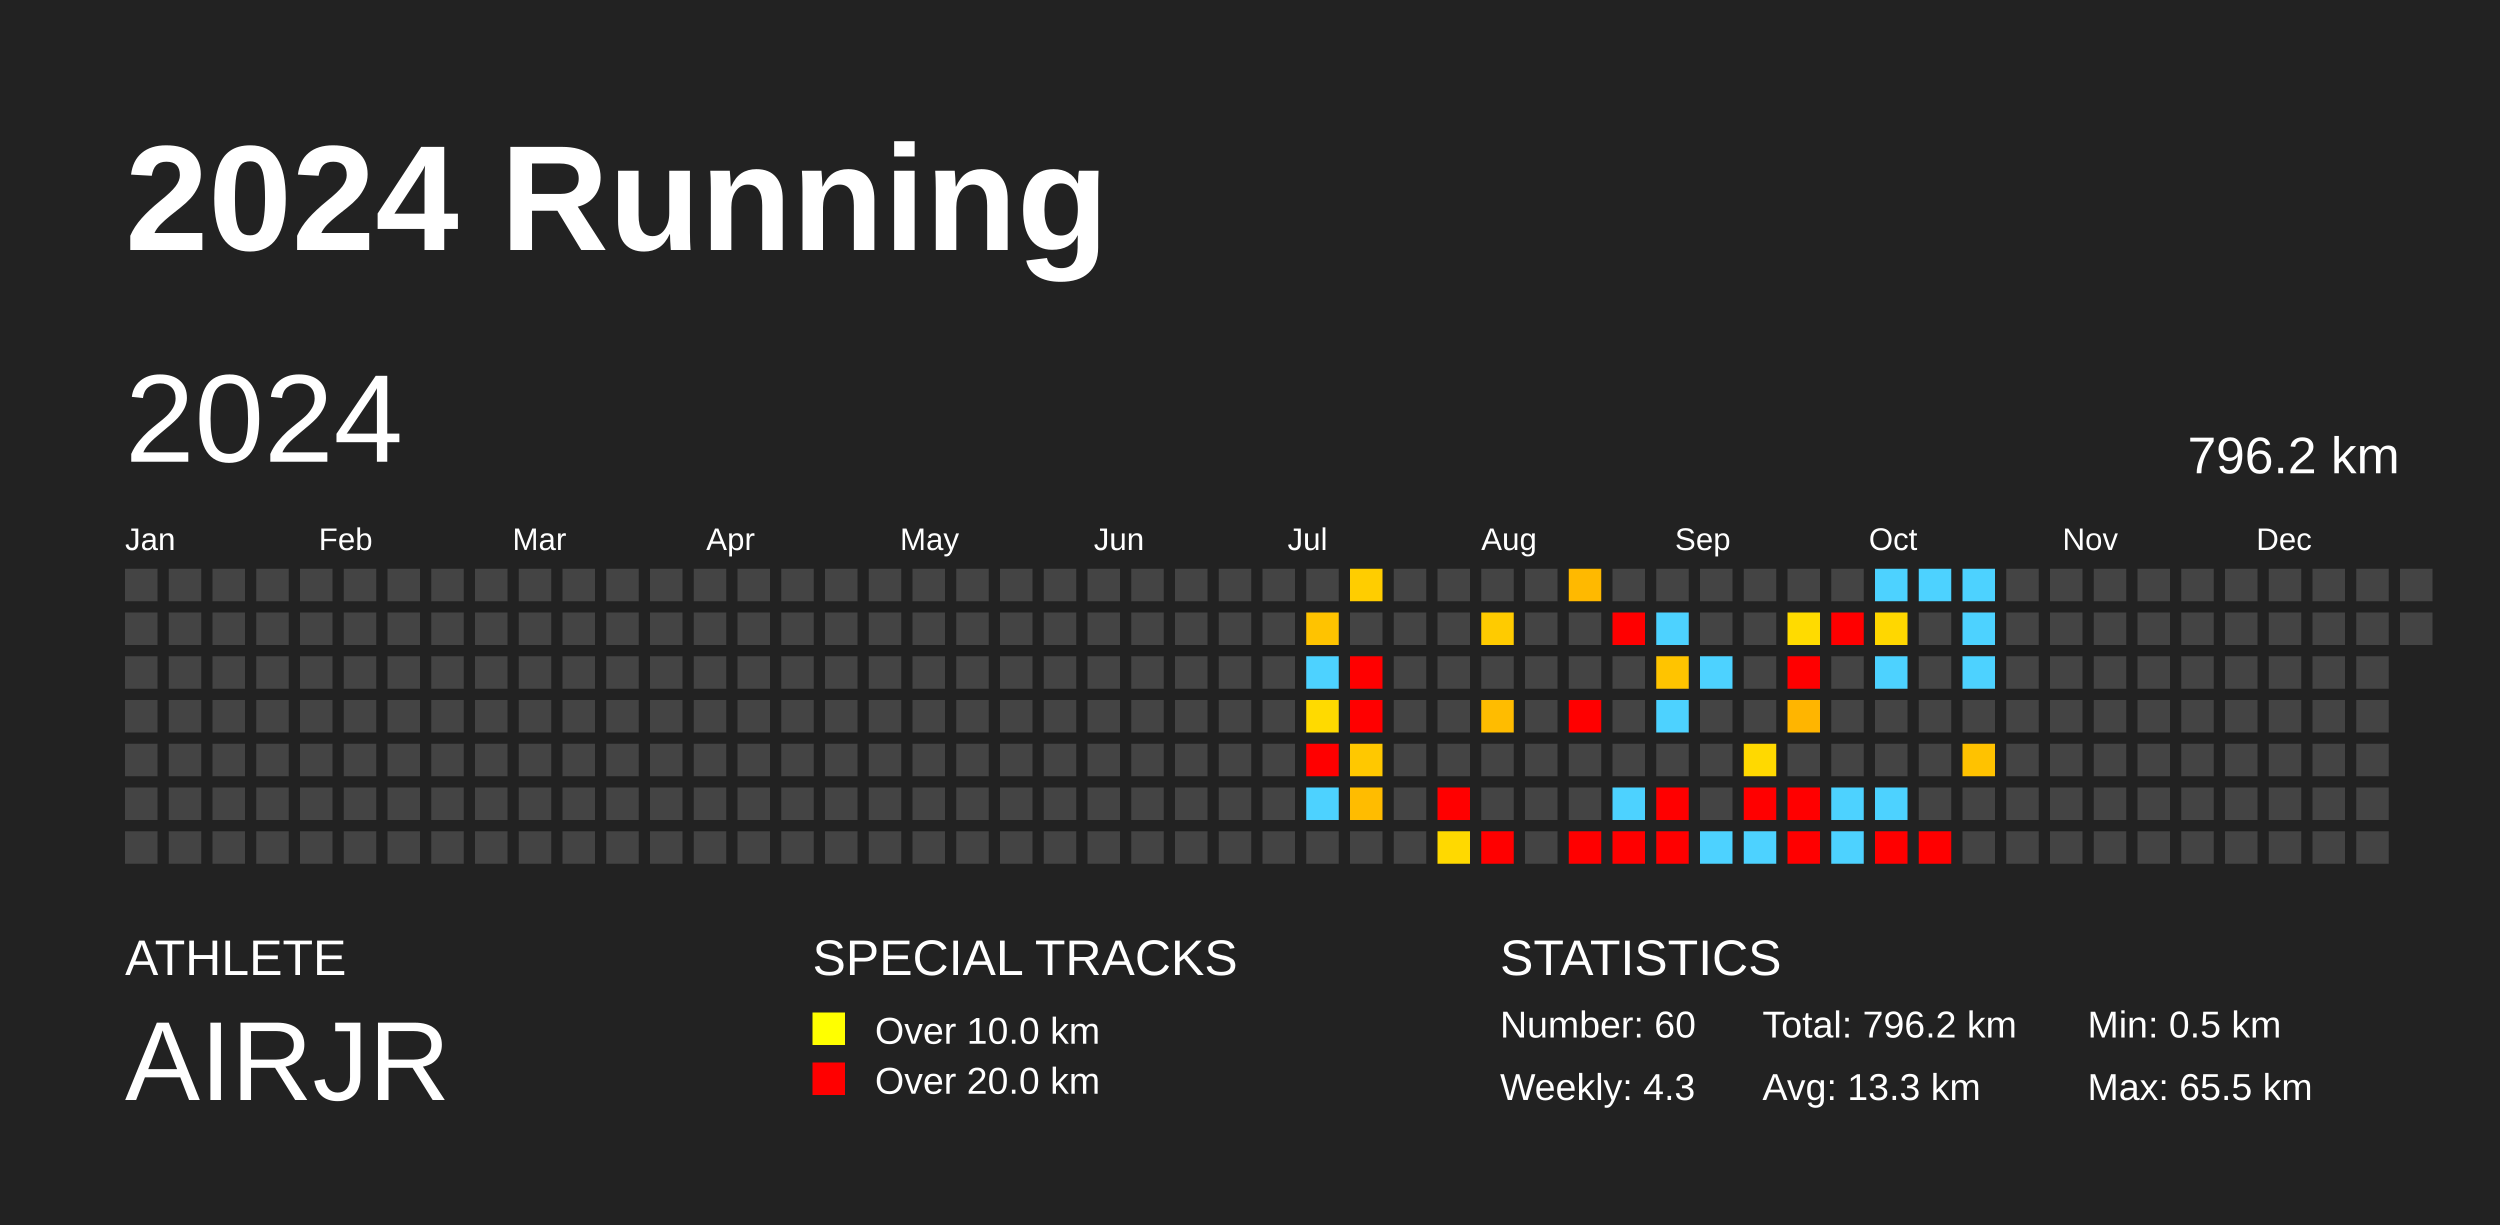
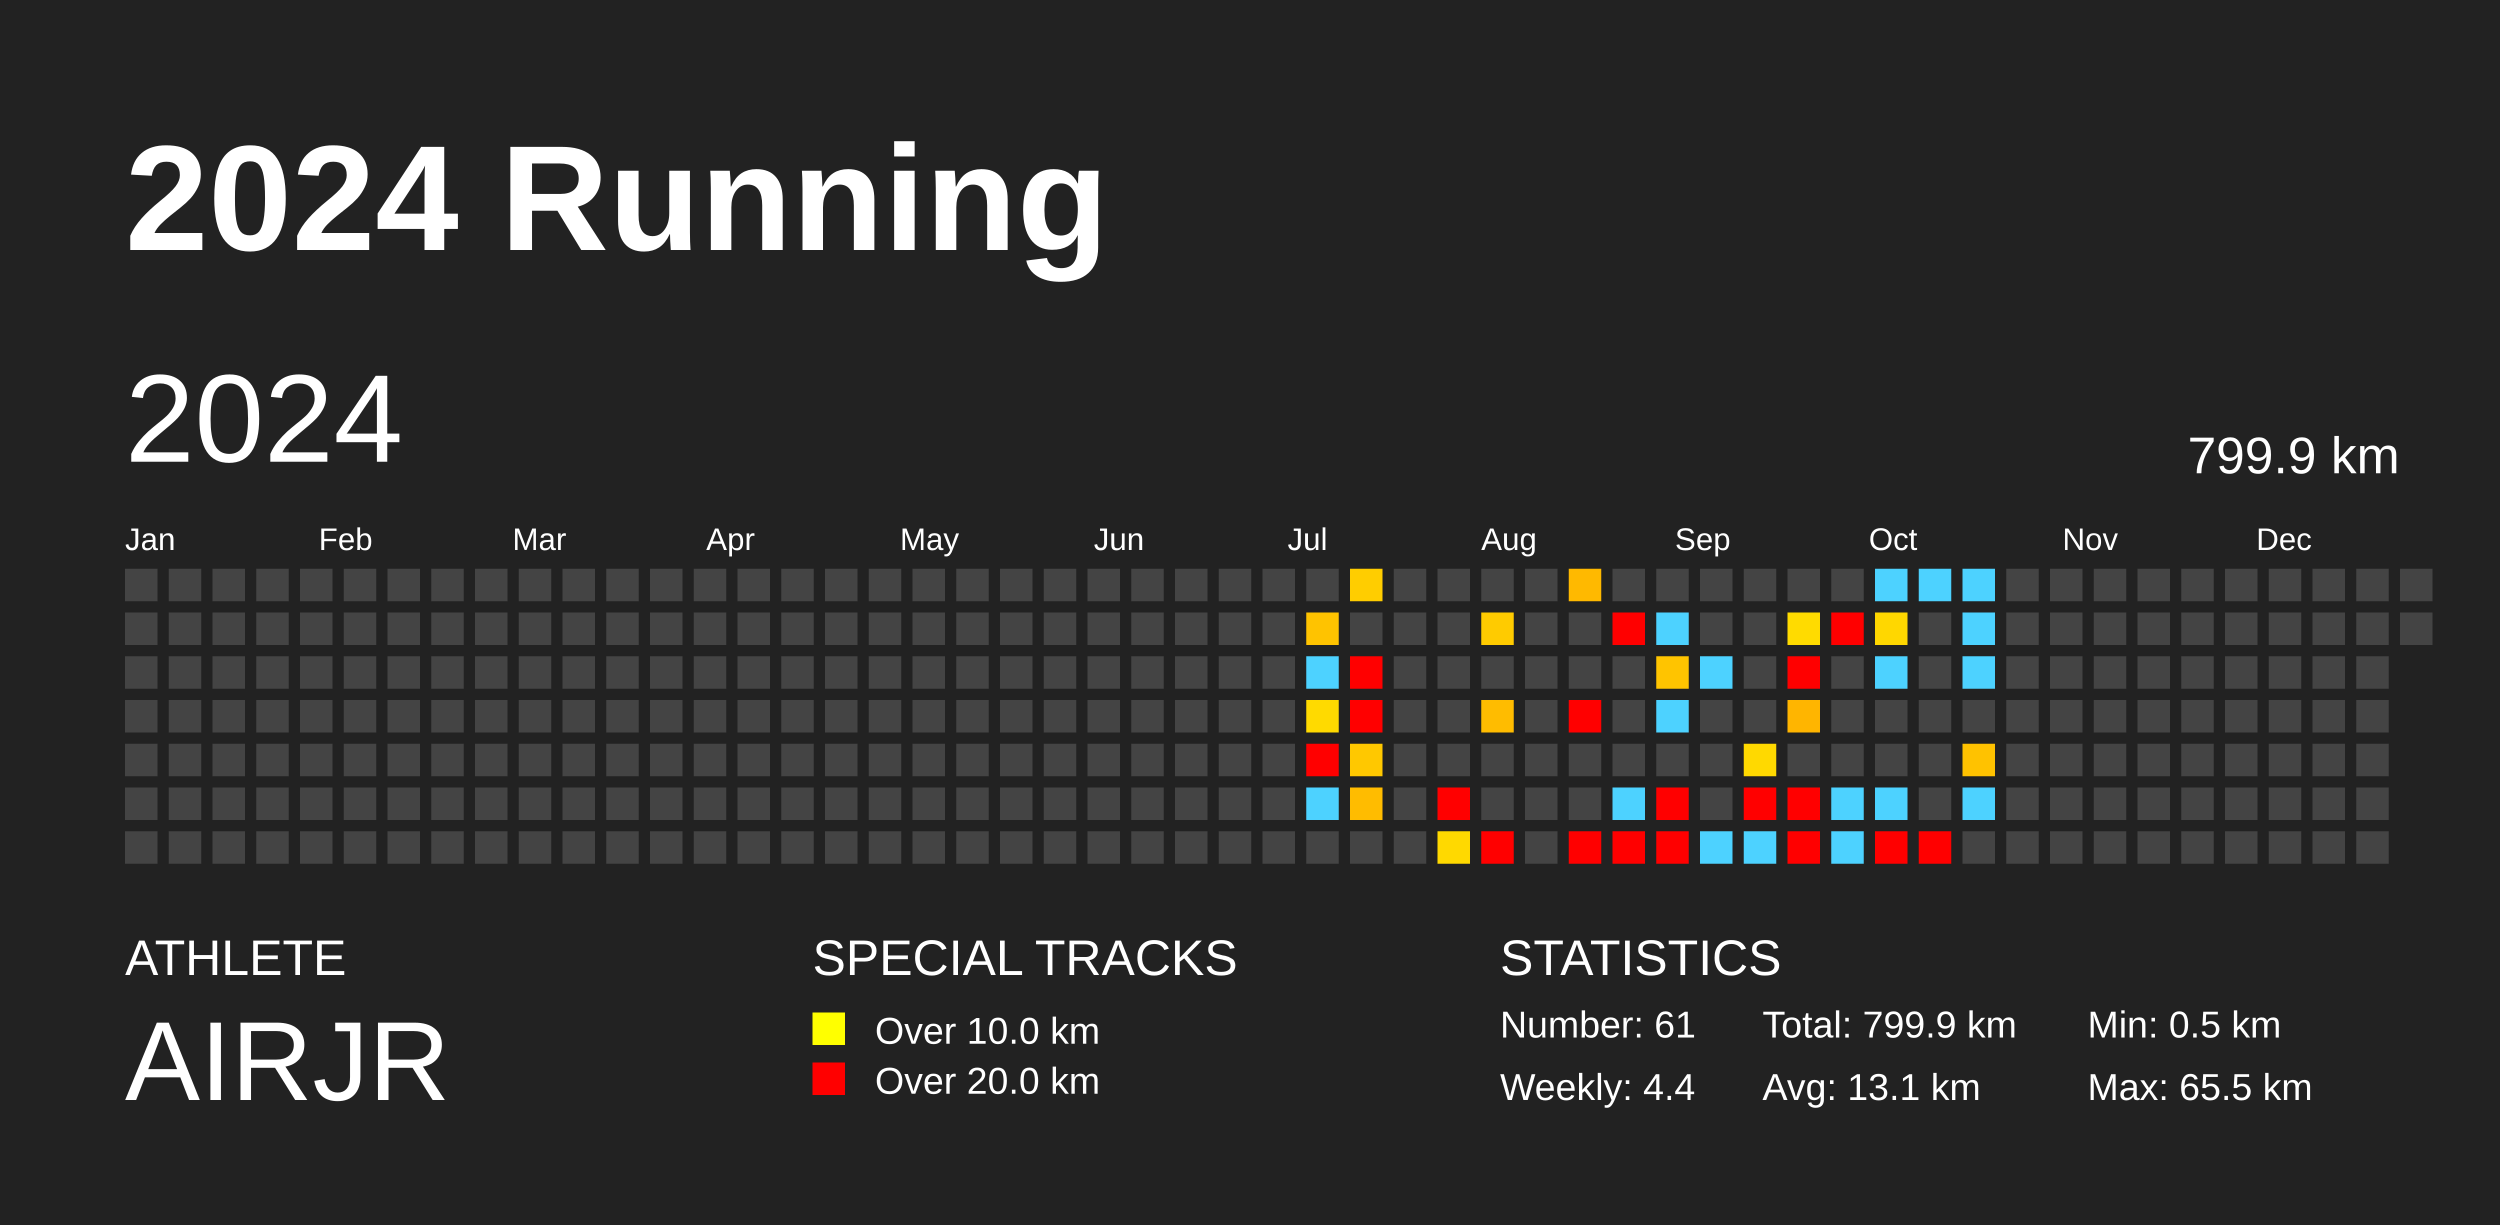
<svg xmlns="http://www.w3.org/2000/svg" baseProfile="full" height="98mm" version="1.1" viewBox="0,0,200,98" width="200mm">
  <defs />
  <rect fill="#222222" height="98" width="200" x="0" y="0" />
  <text fill="#FFFFFF" style="font-size:12px; font-family:Arial; font-weight:bold;" x="10" y="20">2024 Running</text>
  <text fill="#FFFFFF" style="font-size:4px; font-family:Arial" x="10" y="78">ATHLETE</text>
  <text fill="#FFFFFF" style="font-size:9px; font-family:Arial" x="10" y="88">AIRJR</text>
  <text fill="#FFFFFF" style="font-size:4px; font-family:Arial" x="65" y="78">SPECIAL TRACKS</text>
  <rect fill="yellow" height="2.6" width="2.6" x="65" y="81" />
  <text fill="#FFFFFF" style="font-size:3px; font-family:Arial" x="70" y="83.5">Over 10.0 km</text>
  <rect fill="red" height="2.6" width="2.6" x="65" y="85" />
  <text fill="#FFFFFF" style="font-size:3px; font-family:Arial" x="70" y="87.5">Over 20.0 km</text>
  <text fill="#FFFFFF" style="font-size:4px; font-family:Arial" x="120" y="78">STATISTICS</text>
-   <text fill="#FFFFFF" style="font-size:3px; font-family:Arial" x="120" y="83">Number: 60</text>
-   <text fill="#FFFFFF" style="font-size:3px; font-family:Arial" x="120" y="88">Weekly: 4.3</text>
-   <text fill="#FFFFFF" style="font-size:3px; font-family:Arial" x="141" y="83">Total: 796.2 km</text>
-   <text fill="#FFFFFF" style="font-size:3px; font-family:Arial" x="141" y="88">Avg: 13.3 km</text>
+   <text fill="#FFFFFF" style="font-size:3px; font-family:Arial" x="120" y="83">Number: 61</text>
+   <text fill="#FFFFFF" style="font-size:3px; font-family:Arial" x="120" y="88">Weekly: 4.4</text>
+   <text fill="#FFFFFF" style="font-size:3px; font-family:Arial" x="141" y="83">Total: 799.9 km</text>
+   <text fill="#FFFFFF" style="font-size:3px; font-family:Arial" x="141" y="88">Avg: 13.1 km</text>
  <text fill="#FFFFFF" style="font-size:3px; font-family:Arial" x="167" y="83">Min: 0.5 km</text>
  <text fill="#FFFFFF" style="font-size:3px; font-family:Arial" x="167" y="88">Max: 65.5 km</text>
  <text dominant-baseline="hanging" fill="#FFFFFF" style="font-size:10.0px; font-family:Arial;" x="10" y="30">2024</text>
-   <text dominant-baseline="hanging" fill="#FFFFFF" style="font-size:4.125px; font-family:Arial;" x="175" y="35">796.2 km</text>
+   <text dominant-baseline="hanging" fill="#FFFFFF" style="font-size:4.125px; font-family:Arial;" x="175" y="35">799.9 km</text>
  <text fill="#FFFFFF" style="font-size:2.5px; font-family:Arial" x="10.0" y="44">Jan</text>
  <text fill="#FFFFFF" style="font-size:2.5px; font-family:Arial" x="25.5" y="44">Feb</text>
  <text fill="#FFFFFF" style="font-size:2.5px; font-family:Arial" x="41.0" y="44">Mar</text>
  <text fill="#FFFFFF" style="font-size:2.5px; font-family:Arial" x="56.5" y="44">Apr</text>
  <text fill="#FFFFFF" style="font-size:2.5px; font-family:Arial" x="72.0" y="44">May</text>
  <text fill="#FFFFFF" style="font-size:2.5px; font-family:Arial" x="87.5" y="44">Jun</text>
  <text fill="#FFFFFF" style="font-size:2.5px; font-family:Arial" x="103.0" y="44">Jul</text>
  <text fill="#FFFFFF" style="font-size:2.5px; font-family:Arial" x="118.5" y="44">Aug</text>
  <text fill="#FFFFFF" style="font-size:2.5px; font-family:Arial" x="134.0" y="44">Sep</text>
  <text fill="#FFFFFF" style="font-size:2.5px; font-family:Arial" x="149.5" y="44">Oct</text>
  <text fill="#FFFFFF" style="font-size:2.5px; font-family:Arial" x="165.0" y="44">Nov</text>
  <text fill="#FFFFFF" style="font-size:2.5px; font-family:Arial" x="180.5" y="44">Dec</text>
  <rect fill="#444444" height="2.6" width="2.6" x="10.0" y="45.5" />
  <rect fill="#444444" height="2.6" width="2.6" x="10.0" y="49.0" />
  <rect fill="#444444" height="2.6" width="2.6" x="10.0" y="52.5" />
  <rect fill="#444444" height="2.6" width="2.6" x="10.0" y="56.0" />
  <rect fill="#444444" height="2.6" width="2.6" x="10.0" y="59.5" />
  <rect fill="#444444" height="2.6" width="2.6" x="10.0" y="63.0" />
  <rect fill="#444444" height="2.6" width="2.6" x="10.0" y="66.5" />
  <rect fill="#444444" height="2.6" width="2.6" x="13.5" y="45.5" />
  <rect fill="#444444" height="2.6" width="2.6" x="13.5" y="49.0" />
  <rect fill="#444444" height="2.6" width="2.6" x="13.5" y="52.5" />
  <rect fill="#444444" height="2.6" width="2.6" x="13.5" y="56.0" />
  <rect fill="#444444" height="2.6" width="2.6" x="13.5" y="59.5" />
  <rect fill="#444444" height="2.6" width="2.6" x="13.5" y="63.0" />
  <rect fill="#444444" height="2.6" width="2.6" x="13.5" y="66.5" />
  <rect fill="#444444" height="2.6" width="2.6" x="17.0" y="45.5" />
  <rect fill="#444444" height="2.6" width="2.6" x="17.0" y="49.0" />
  <rect fill="#444444" height="2.6" width="2.6" x="17.0" y="52.5" />
  <rect fill="#444444" height="2.6" width="2.6" x="17.0" y="56.0" />
  <rect fill="#444444" height="2.6" width="2.6" x="17.0" y="59.5" />
  <rect fill="#444444" height="2.6" width="2.6" x="17.0" y="63.0" />
  <rect fill="#444444" height="2.6" width="2.6" x="17.0" y="66.5" />
  <rect fill="#444444" height="2.6" width="2.6" x="20.5" y="45.5" />
  <rect fill="#444444" height="2.6" width="2.6" x="20.5" y="49.0" />
  <rect fill="#444444" height="2.6" width="2.6" x="20.5" y="52.5" />
  <rect fill="#444444" height="2.6" width="2.6" x="20.5" y="56.0" />
  <rect fill="#444444" height="2.6" width="2.6" x="20.5" y="59.5" />
  <rect fill="#444444" height="2.6" width="2.6" x="20.5" y="63.0" />
  <rect fill="#444444" height="2.6" width="2.6" x="20.5" y="66.5" />
  <rect fill="#444444" height="2.6" width="2.6" x="24.0" y="45.5" />
  <rect fill="#444444" height="2.6" width="2.6" x="24.0" y="49.0" />
  <rect fill="#444444" height="2.6" width="2.6" x="24.0" y="52.5" />
  <rect fill="#444444" height="2.6" width="2.6" x="24.0" y="56.0" />
  <rect fill="#444444" height="2.6" width="2.6" x="24.0" y="59.5" />
  <rect fill="#444444" height="2.6" width="2.6" x="24.0" y="63.0" />
  <rect fill="#444444" height="2.6" width="2.6" x="24.0" y="66.5" />
  <rect fill="#444444" height="2.6" width="2.6" x="27.5" y="45.5" />
  <rect fill="#444444" height="2.6" width="2.6" x="27.5" y="49.0" />
  <rect fill="#444444" height="2.6" width="2.6" x="27.5" y="52.5" />
  <rect fill="#444444" height="2.6" width="2.6" x="27.5" y="56.0" />
  <rect fill="#444444" height="2.6" width="2.6" x="27.5" y="59.5" />
  <rect fill="#444444" height="2.6" width="2.6" x="27.5" y="63.0" />
  <rect fill="#444444" height="2.6" width="2.6" x="27.5" y="66.5" />
  <rect fill="#444444" height="2.6" width="2.6" x="31.0" y="45.5" />
  <rect fill="#444444" height="2.6" width="2.6" x="31.0" y="49.0" />
  <rect fill="#444444" height="2.6" width="2.6" x="31.0" y="52.5" />
  <rect fill="#444444" height="2.6" width="2.6" x="31.0" y="56.0" />
  <rect fill="#444444" height="2.6" width="2.6" x="31.0" y="59.5" />
  <rect fill="#444444" height="2.6" width="2.6" x="31.0" y="63.0" />
  <rect fill="#444444" height="2.6" width="2.6" x="31.0" y="66.5" />
  <rect fill="#444444" height="2.6" width="2.6" x="34.5" y="45.5" />
  <rect fill="#444444" height="2.6" width="2.6" x="34.5" y="49.0" />
  <rect fill="#444444" height="2.6" width="2.6" x="34.5" y="52.5" />
  <rect fill="#444444" height="2.6" width="2.6" x="34.5" y="56.0" />
  <rect fill="#444444" height="2.6" width="2.6" x="34.5" y="59.5" />
  <rect fill="#444444" height="2.6" width="2.6" x="34.5" y="63.0" />
  <rect fill="#444444" height="2.6" width="2.6" x="34.5" y="66.5" />
  <rect fill="#444444" height="2.6" width="2.6" x="38.0" y="45.5" />
  <rect fill="#444444" height="2.6" width="2.6" x="38.0" y="49.0" />
  <rect fill="#444444" height="2.6" width="2.6" x="38.0" y="52.5" />
  <rect fill="#444444" height="2.6" width="2.6" x="38.0" y="56.0" />
  <rect fill="#444444" height="2.6" width="2.6" x="38.0" y="59.5" />
  <rect fill="#444444" height="2.6" width="2.6" x="38.0" y="63.0" />
  <rect fill="#444444" height="2.6" width="2.6" x="38.0" y="66.5" />
  <rect fill="#444444" height="2.6" width="2.6" x="41.5" y="45.5" />
  <rect fill="#444444" height="2.6" width="2.6" x="41.5" y="49.0" />
  <rect fill="#444444" height="2.6" width="2.6" x="41.5" y="52.5" />
  <rect fill="#444444" height="2.6" width="2.6" x="41.5" y="56.0" />
  <rect fill="#444444" height="2.6" width="2.6" x="41.5" y="59.5" />
  <rect fill="#444444" height="2.6" width="2.6" x="41.5" y="63.0" />
  <rect fill="#444444" height="2.6" width="2.6" x="41.5" y="66.5" />
  <rect fill="#444444" height="2.6" width="2.6" x="45.0" y="45.5" />
  <rect fill="#444444" height="2.6" width="2.6" x="45.0" y="49.0" />
  <rect fill="#444444" height="2.6" width="2.6" x="45.0" y="52.5" />
  <rect fill="#444444" height="2.6" width="2.6" x="45.0" y="56.0" />
  <rect fill="#444444" height="2.6" width="2.6" x="45.0" y="59.5" />
  <rect fill="#444444" height="2.6" width="2.6" x="45.0" y="63.0" />
  <rect fill="#444444" height="2.6" width="2.6" x="45.0" y="66.5" />
  <rect fill="#444444" height="2.6" width="2.6" x="48.5" y="45.5" />
  <rect fill="#444444" height="2.6" width="2.6" x="48.5" y="49.0" />
  <rect fill="#444444" height="2.6" width="2.6" x="48.5" y="52.5" />
  <rect fill="#444444" height="2.6" width="2.6" x="48.5" y="56.0" />
  <rect fill="#444444" height="2.6" width="2.6" x="48.5" y="59.5" />
  <rect fill="#444444" height="2.6" width="2.6" x="48.5" y="63.0" />
  <rect fill="#444444" height="2.6" width="2.6" x="48.5" y="66.5" />
  <rect fill="#444444" height="2.6" width="2.6" x="52.0" y="45.5" />
  <rect fill="#444444" height="2.6" width="2.6" x="52.0" y="49.0" />
  <rect fill="#444444" height="2.6" width="2.6" x="52.0" y="52.5" />
  <rect fill="#444444" height="2.6" width="2.6" x="52.0" y="56.0" />
  <rect fill="#444444" height="2.6" width="2.6" x="52.0" y="59.5" />
  <rect fill="#444444" height="2.6" width="2.6" x="52.0" y="63.0" />
  <rect fill="#444444" height="2.6" width="2.6" x="52.0" y="66.5" />
  <rect fill="#444444" height="2.6" width="2.6" x="55.5" y="45.5" />
  <rect fill="#444444" height="2.6" width="2.6" x="55.5" y="49.0" />
  <rect fill="#444444" height="2.6" width="2.6" x="55.5" y="52.5" />
  <rect fill="#444444" height="2.6" width="2.6" x="55.5" y="56.0" />
  <rect fill="#444444" height="2.6" width="2.6" x="55.5" y="59.5" />
  <rect fill="#444444" height="2.6" width="2.6" x="55.5" y="63.0" />
  <rect fill="#444444" height="2.6" width="2.6" x="55.5" y="66.5" />
  <rect fill="#444444" height="2.6" width="2.6" x="59.0" y="45.5" />
  <rect fill="#444444" height="2.6" width="2.6" x="59.0" y="49.0" />
  <rect fill="#444444" height="2.6" width="2.6" x="59.0" y="52.5" />
  <rect fill="#444444" height="2.6" width="2.6" x="59.0" y="56.0" />
  <rect fill="#444444" height="2.6" width="2.6" x="59.0" y="59.5" />
  <rect fill="#444444" height="2.6" width="2.6" x="59.0" y="63.0" />
  <rect fill="#444444" height="2.6" width="2.6" x="59.0" y="66.5" />
  <rect fill="#444444" height="2.6" width="2.6" x="62.5" y="45.5" />
  <rect fill="#444444" height="2.6" width="2.6" x="62.5" y="49.0" />
  <rect fill="#444444" height="2.6" width="2.6" x="62.5" y="52.5" />
  <rect fill="#444444" height="2.6" width="2.6" x="62.5" y="56.0" />
  <rect fill="#444444" height="2.6" width="2.6" x="62.5" y="59.5" />
  <rect fill="#444444" height="2.6" width="2.6" x="62.5" y="63.0" />
  <rect fill="#444444" height="2.6" width="2.6" x="62.5" y="66.5" />
  <rect fill="#444444" height="2.6" width="2.6" x="66.0" y="45.5" />
  <rect fill="#444444" height="2.6" width="2.6" x="66.0" y="49.0" />
  <rect fill="#444444" height="2.6" width="2.6" x="66.0" y="52.5" />
  <rect fill="#444444" height="2.6" width="2.6" x="66.0" y="56.0" />
  <rect fill="#444444" height="2.6" width="2.6" x="66.0" y="59.5" />
  <rect fill="#444444" height="2.6" width="2.6" x="66.0" y="63.0" />
  <rect fill="#444444" height="2.6" width="2.6" x="66.0" y="66.5" />
  <rect fill="#444444" height="2.6" width="2.6" x="69.5" y="45.5" />
  <rect fill="#444444" height="2.6" width="2.6" x="69.5" y="49.0" />
  <rect fill="#444444" height="2.6" width="2.6" x="69.5" y="52.5" />
  <rect fill="#444444" height="2.6" width="2.6" x="69.5" y="56.0" />
  <rect fill="#444444" height="2.6" width="2.6" x="69.5" y="59.5" />
  <rect fill="#444444" height="2.6" width="2.6" x="69.5" y="63.0" />
  <rect fill="#444444" height="2.6" width="2.6" x="69.5" y="66.5" />
  <rect fill="#444444" height="2.6" width="2.6" x="73.0" y="45.5" />
  <rect fill="#444444" height="2.6" width="2.6" x="73.0" y="49.0" />
  <rect fill="#444444" height="2.6" width="2.6" x="73.0" y="52.5" />
  <rect fill="#444444" height="2.6" width="2.6" x="73.0" y="56.0" />
  <rect fill="#444444" height="2.6" width="2.6" x="73.0" y="59.5" />
  <rect fill="#444444" height="2.6" width="2.6" x="73.0" y="63.0" />
  <rect fill="#444444" height="2.6" width="2.6" x="73.0" y="66.5" />
  <rect fill="#444444" height="2.6" width="2.6" x="76.5" y="45.5" />
  <rect fill="#444444" height="2.6" width="2.6" x="76.5" y="49.0" />
  <rect fill="#444444" height="2.6" width="2.6" x="76.5" y="52.5" />
  <rect fill="#444444" height="2.6" width="2.6" x="76.5" y="56.0" />
  <rect fill="#444444" height="2.6" width="2.6" x="76.5" y="59.5" />
  <rect fill="#444444" height="2.6" width="2.6" x="76.5" y="63.0" />
  <rect fill="#444444" height="2.6" width="2.6" x="76.5" y="66.5" />
  <rect fill="#444444" height="2.6" width="2.6" x="80.0" y="45.5" />
  <rect fill="#444444" height="2.6" width="2.6" x="80.0" y="49.0" />
  <rect fill="#444444" height="2.6" width="2.6" x="80.0" y="52.5" />
  <rect fill="#444444" height="2.6" width="2.6" x="80.0" y="56.0" />
  <rect fill="#444444" height="2.6" width="2.6" x="80.0" y="59.5" />
  <rect fill="#444444" height="2.6" width="2.6" x="80.0" y="63.0" />
  <rect fill="#444444" height="2.6" width="2.6" x="80.0" y="66.5" />
  <rect fill="#444444" height="2.6" width="2.6" x="83.5" y="45.5" />
  <rect fill="#444444" height="2.6" width="2.6" x="83.5" y="49.0" />
  <rect fill="#444444" height="2.6" width="2.6" x="83.5" y="52.5" />
  <rect fill="#444444" height="2.6" width="2.6" x="83.5" y="56.0" />
  <rect fill="#444444" height="2.6" width="2.6" x="83.5" y="59.5" />
  <rect fill="#444444" height="2.6" width="2.6" x="83.5" y="63.0" />
  <rect fill="#444444" height="2.6" width="2.6" x="83.5" y="66.5" />
  <rect fill="#444444" height="2.6" width="2.6" x="87.0" y="45.5" />
  <rect fill="#444444" height="2.6" width="2.6" x="87.0" y="49.0" />
  <rect fill="#444444" height="2.6" width="2.6" x="87.0" y="52.5" />
  <rect fill="#444444" height="2.6" width="2.6" x="87.0" y="56.0" />
  <rect fill="#444444" height="2.6" width="2.6" x="87.0" y="59.5" />
  <rect fill="#444444" height="2.6" width="2.6" x="87.0" y="63.0" />
  <rect fill="#444444" height="2.6" width="2.6" x="87.0" y="66.5" />
  <rect fill="#444444" height="2.6" width="2.6" x="90.5" y="45.5" />
  <rect fill="#444444" height="2.6" width="2.6" x="90.5" y="49.0" />
  <rect fill="#444444" height="2.6" width="2.6" x="90.5" y="52.5" />
  <rect fill="#444444" height="2.6" width="2.6" x="90.5" y="56.0" />
  <rect fill="#444444" height="2.6" width="2.6" x="90.5" y="59.5" />
  <rect fill="#444444" height="2.6" width="2.6" x="90.5" y="63.0" />
  <rect fill="#444444" height="2.6" width="2.6" x="90.5" y="66.5" />
  <rect fill="#444444" height="2.6" width="2.6" x="94.0" y="45.5" />
  <rect fill="#444444" height="2.6" width="2.6" x="94.0" y="49.0" />
  <rect fill="#444444" height="2.6" width="2.6" x="94.0" y="52.5" />
  <rect fill="#444444" height="2.6" width="2.6" x="94.0" y="56.0" />
  <rect fill="#444444" height="2.6" width="2.6" x="94.0" y="59.5" />
  <rect fill="#444444" height="2.6" width="2.6" x="94.0" y="63.0" />
  <rect fill="#444444" height="2.6" width="2.6" x="94.0" y="66.5" />
  <rect fill="#444444" height="2.6" width="2.6" x="97.5" y="45.5" />
  <rect fill="#444444" height="2.6" width="2.6" x="97.5" y="49.0" />
  <rect fill="#444444" height="2.6" width="2.6" x="97.5" y="52.5" />
  <rect fill="#444444" height="2.6" width="2.6" x="97.5" y="56.0" />
  <rect fill="#444444" height="2.6" width="2.6" x="97.5" y="59.5" />
  <rect fill="#444444" height="2.6" width="2.6" x="97.5" y="63.0" />
  <rect fill="#444444" height="2.6" width="2.6" x="97.5" y="66.5" />
  <rect fill="#444444" height="2.6" width="2.6" x="101.0" y="45.5" />
  <rect fill="#444444" height="2.6" width="2.6" x="101.0" y="49.0" />
  <rect fill="#444444" height="2.6" width="2.6" x="101.0" y="52.5" />
  <rect fill="#444444" height="2.6" width="2.6" x="101.0" y="56.0" />
  <rect fill="#444444" height="2.6" width="2.6" x="101.0" y="59.5" />
  <rect fill="#444444" height="2.6" width="2.6" x="101.0" y="63.0" />
  <rect fill="#444444" height="2.6" width="2.6" x="101.0" y="66.5" />
  <rect fill="#444444" height="2.6" width="2.6" x="104.5" y="45.5" />
  <rect fill="#ffc300" height="2.6" width="2.6" x="104.5" y="49.0" />
  <rect fill="#4dd2ff" height="2.6" width="2.6" x="104.5" y="52.5" />
  <rect fill="#ffda00" height="2.6" width="2.6" x="104.5" y="56.0" />
  <rect fill="red" height="2.6" width="2.6" x="104.5" y="59.5" />
  <rect fill="#4dd2ff" height="2.6" width="2.6" x="104.5" y="63.0" />
  <rect fill="#444444" height="2.6" width="2.6" x="104.5" y="66.5" />
  <rect fill="#ffcd00" height="2.6" width="2.6" x="108.0" y="45.5" />
  <rect fill="#444444" height="2.6" width="2.6" x="108.0" y="49.0" />
  <rect fill="red" height="2.6" width="2.6" x="108.0" y="52.5" />
  <rect fill="red" height="2.6" width="2.6" x="108.0" y="56.0" />
  <rect fill="#ffc800" height="2.6" width="2.6" x="108.0" y="59.5" />
  <rect fill="#ffbc00" height="2.6" width="2.6" x="108.0" y="63.0" />
  <rect fill="#444444" height="2.6" width="2.6" x="108.0" y="66.5" />
  <rect fill="#444444" height="2.6" width="2.6" x="111.5" y="45.5" />
  <rect fill="#444444" height="2.6" width="2.6" x="111.5" y="49.0" />
  <rect fill="#444444" height="2.6" width="2.6" x="111.5" y="52.5" />
  <rect fill="#444444" height="2.6" width="2.6" x="111.5" y="56.0" />
  <rect fill="#444444" height="2.6" width="2.6" x="111.5" y="59.5" />
  <rect fill="#444444" height="2.6" width="2.6" x="111.5" y="63.0" />
  <rect fill="#444444" height="2.6" width="2.6" x="111.5" y="66.5" />
  <rect fill="#444444" height="2.6" width="2.6" x="115.0" y="45.5" />
  <rect fill="#444444" height="2.6" width="2.6" x="115.0" y="49.0" />
  <rect fill="#444444" height="2.6" width="2.6" x="115.0" y="52.5" />
  <rect fill="#444444" height="2.6" width="2.6" x="115.0" y="56.0" />
  <rect fill="#444444" height="2.6" width="2.6" x="115.0" y="59.5" />
  <rect fill="red" height="2.6" width="2.6" x="115.0" y="63.0" />
  <rect fill="#ffd900" height="2.6" width="2.6" x="115.0" y="66.5" />
  <rect fill="#444444" height="2.6" width="2.6" x="118.5" y="45.5" />
  <rect fill="#ffcb00" height="2.6" width="2.6" x="118.5" y="49.0" />
  <rect fill="#444444" height="2.6" width="2.6" x="118.5" y="52.5" />
  <rect fill="#ffbc00" height="2.6" width="2.6" x="118.5" y="56.0" />
  <rect fill="#444444" height="2.6" width="2.6" x="118.5" y="59.5" />
  <rect fill="#444444" height="2.6" width="2.6" x="118.5" y="63.0" />
  <rect fill="red" height="2.6" width="2.6" x="118.5" y="66.5" />
  <rect fill="#444444" height="2.6" width="2.6" x="122.0" y="45.5" />
  <rect fill="#444444" height="2.6" width="2.6" x="122.0" y="49.0" />
  <rect fill="#444444" height="2.6" width="2.6" x="122.0" y="52.5" />
  <rect fill="#444444" height="2.6" width="2.6" x="122.0" y="56.0" />
  <rect fill="#444444" height="2.6" width="2.6" x="122.0" y="59.5" />
  <rect fill="#444444" height="2.6" width="2.6" x="122.0" y="63.0" />
  <rect fill="#444444" height="2.6" width="2.6" x="122.0" y="66.5" />
  <rect fill="#ffb900" height="2.6" width="2.6" x="125.5" y="45.5" />
  <rect fill="#444444" height="2.6" width="2.6" x="125.5" y="49.0" />
  <rect fill="#444444" height="2.6" width="2.6" x="125.5" y="52.5" />
  <rect fill="red" height="2.6" width="2.6" x="125.5" y="56.0" />
  <rect fill="#444444" height="2.6" width="2.6" x="125.5" y="59.5" />
  <rect fill="#444444" height="2.6" width="2.6" x="125.5" y="63.0" />
  <rect fill="red" height="2.6" width="2.6" x="125.5" y="66.5" />
  <rect fill="#444444" height="2.6" width="2.6" x="129.0" y="45.5" />
  <rect fill="red" height="2.6" width="2.6" x="129.0" y="49.0" />
  <rect fill="#444444" height="2.6" width="2.6" x="129.0" y="52.5" />
  <rect fill="#444444" height="2.6" width="2.6" x="129.0" y="56.0" />
  <rect fill="#444444" height="2.6" width="2.6" x="129.0" y="59.5" />
  <rect fill="#4dd2ff" height="2.6" width="2.6" x="129.0" y="63.0" />
  <rect fill="red" height="2.6" width="2.6" x="129.0" y="66.5" />
  <rect fill="#444444" height="2.6" width="2.6" x="132.5" y="45.5" />
  <rect fill="#4dd2ff" height="2.6" width="2.6" x="132.5" y="49.0" />
  <rect fill="#ffc400" height="2.6" width="2.6" x="132.5" y="52.5" />
  <rect fill="#4dd2ff" height="2.6" width="2.6" x="132.5" y="56.0" />
  <rect fill="#444444" height="2.6" width="2.6" x="132.5" y="59.5" />
  <rect fill="red" height="2.6" width="2.6" x="132.5" y="63.0" />
  <rect fill="red" height="2.6" width="2.6" x="132.5" y="66.5" />
  <rect fill="#444444" height="2.6" width="2.6" x="136.0" y="45.5" />
  <rect fill="#444444" height="2.6" width="2.6" x="136.0" y="49.0" />
  <rect fill="#4dd2ff" height="2.6" width="2.6" x="136.0" y="52.5" />
  <rect fill="#444444" height="2.6" width="2.6" x="136.0" y="56.0" />
  <rect fill="#444444" height="2.6" width="2.6" x="136.0" y="59.5" />
  <rect fill="#444444" height="2.6" width="2.6" x="136.0" y="63.0" />
  <rect fill="#4dd2ff" height="2.6" width="2.6" x="136.0" y="66.5" />
  <rect fill="#444444" height="2.6" width="2.6" x="139.5" y="45.5" />
  <rect fill="#444444" height="2.6" width="2.6" x="139.5" y="49.0" />
  <rect fill="#444444" height="2.6" width="2.6" x="139.5" y="52.5" />
  <rect fill="#444444" height="2.6" width="2.6" x="139.5" y="56.0" />
  <rect fill="#ffd900" height="2.6" width="2.6" x="139.5" y="59.5" />
  <rect fill="red" height="2.6" width="2.6" x="139.5" y="63.0" />
  <rect fill="#4dd2ff" height="2.6" width="2.6" x="139.5" y="66.5" />
  <rect fill="#444444" height="2.6" width="2.6" x="143.0" y="45.5" />
  <rect fill="#ffdb00" height="2.6" width="2.6" x="143.0" y="49.0" />
  <rect fill="red" height="2.6" width="2.6" x="143.0" y="52.5" />
  <rect fill="#ffb500" height="2.6" width="2.6" x="143.0" y="56.0" />
  <rect fill="#444444" height="2.6" width="2.6" x="143.0" y="59.5" />
  <rect fill="red" height="2.6" width="2.6" x="143.0" y="63.0" />
  <rect fill="red" height="2.6" width="2.6" x="143.0" y="66.5" />
  <rect fill="#444444" height="2.6" width="2.6" x="146.5" y="45.5" />
  <rect fill="red" height="2.6" width="2.6" x="146.5" y="49.0" />
  <rect fill="#444444" height="2.6" width="2.6" x="146.5" y="52.5" />
  <rect fill="#444444" height="2.6" width="2.6" x="146.5" y="56.0" />
  <rect fill="#444444" height="2.6" width="2.6" x="146.5" y="59.5" />
  <rect fill="#4dd2ff" height="2.6" width="2.6" x="146.5" y="63.0" />
  <rect fill="#4dd2ff" height="2.6" width="2.6" x="146.5" y="66.5" />
  <rect fill="#4dd2ff" height="2.6" width="2.6" x="150.0" y="45.5" />
  <rect fill="#ffd700" height="2.6" width="2.6" x="150.0" y="49.0" />
  <rect fill="#4dd2ff" height="2.6" width="2.6" x="150.0" y="52.5" />
  <rect fill="#444444" height="2.6" width="2.6" x="150.0" y="56.0" />
  <rect fill="#444444" height="2.6" width="2.6" x="150.0" y="59.5" />
  <rect fill="#4dd2ff" height="2.6" width="2.6" x="150.0" y="63.0" />
  <rect fill="red" height="2.6" width="2.6" x="150.0" y="66.5" />
  <rect fill="#4dd2ff" height="2.6" width="2.6" x="153.5" y="45.5" />
  <rect fill="#444444" height="2.6" width="2.6" x="153.5" y="49.0" />
  <rect fill="#444444" height="2.6" width="2.6" x="153.5" y="52.5" />
  <rect fill="#444444" height="2.6" width="2.6" x="153.5" y="56.0" />
  <rect fill="#444444" height="2.6" width="2.6" x="153.5" y="59.5" />
  <rect fill="#444444" height="2.6" width="2.6" x="153.5" y="63.0" />
  <rect fill="red" height="2.6" width="2.6" x="153.5" y="66.5" />
  <rect fill="#4dd2ff" height="2.6" width="2.6" x="157.0" y="45.5" />
  <rect fill="#4dd2ff" height="2.6" width="2.6" x="157.0" y="49.0" />
  <rect fill="#4dd2ff" height="2.6" width="2.6" x="157.0" y="52.5" />
  <rect fill="#444444" height="2.6" width="2.6" x="157.0" y="56.0" />
  <rect fill="#ffc200" height="2.6" width="2.6" x="157.0" y="59.5" />
-   <rect fill="#444444" height="2.6" width="2.6" x="157.0" y="63.0" />
+   <rect fill="#4dd2ff" height="2.6" width="2.6" x="157.0" y="63.0" />
  <rect fill="#444444" height="2.6" width="2.6" x="157.0" y="66.5" />
  <rect fill="#444444" height="2.6" width="2.6" x="160.5" y="45.5" />
  <rect fill="#444444" height="2.6" width="2.6" x="160.5" y="49.0" />
  <rect fill="#444444" height="2.6" width="2.6" x="160.5" y="52.5" />
  <rect fill="#444444" height="2.6" width="2.6" x="160.5" y="56.0" />
  <rect fill="#444444" height="2.6" width="2.6" x="160.5" y="59.5" />
  <rect fill="#444444" height="2.6" width="2.6" x="160.5" y="63.0" />
  <rect fill="#444444" height="2.6" width="2.6" x="160.5" y="66.5" />
  <rect fill="#444444" height="2.6" width="2.6" x="164.0" y="45.5" />
  <rect fill="#444444" height="2.6" width="2.6" x="164.0" y="49.0" />
  <rect fill="#444444" height="2.6" width="2.6" x="164.0" y="52.5" />
  <rect fill="#444444" height="2.6" width="2.6" x="164.0" y="56.0" />
  <rect fill="#444444" height="2.6" width="2.6" x="164.0" y="59.5" />
  <rect fill="#444444" height="2.6" width="2.6" x="164.0" y="63.0" />
  <rect fill="#444444" height="2.6" width="2.6" x="164.0" y="66.5" />
  <rect fill="#444444" height="2.6" width="2.6" x="167.5" y="45.5" />
  <rect fill="#444444" height="2.6" width="2.6" x="167.5" y="49.0" />
  <rect fill="#444444" height="2.6" width="2.6" x="167.5" y="52.5" />
  <rect fill="#444444" height="2.6" width="2.6" x="167.5" y="56.0" />
  <rect fill="#444444" height="2.6" width="2.6" x="167.5" y="59.5" />
  <rect fill="#444444" height="2.6" width="2.6" x="167.5" y="63.0" />
  <rect fill="#444444" height="2.6" width="2.6" x="167.5" y="66.5" />
  <rect fill="#444444" height="2.6" width="2.6" x="171.0" y="45.5" />
  <rect fill="#444444" height="2.6" width="2.6" x="171.0" y="49.0" />
  <rect fill="#444444" height="2.6" width="2.6" x="171.0" y="52.5" />
  <rect fill="#444444" height="2.6" width="2.6" x="171.0" y="56.0" />
  <rect fill="#444444" height="2.6" width="2.6" x="171.0" y="59.5" />
  <rect fill="#444444" height="2.6" width="2.6" x="171.0" y="63.0" />
  <rect fill="#444444" height="2.6" width="2.6" x="171.0" y="66.5" />
  <rect fill="#444444" height="2.6" width="2.6" x="174.5" y="45.5" />
  <rect fill="#444444" height="2.6" width="2.6" x="174.5" y="49.0" />
  <rect fill="#444444" height="2.6" width="2.6" x="174.5" y="52.5" />
  <rect fill="#444444" height="2.6" width="2.6" x="174.5" y="56.0" />
  <rect fill="#444444" height="2.6" width="2.6" x="174.5" y="59.5" />
  <rect fill="#444444" height="2.6" width="2.6" x="174.5" y="63.0" />
  <rect fill="#444444" height="2.6" width="2.6" x="174.5" y="66.5" />
  <rect fill="#444444" height="2.6" width="2.6" x="178.0" y="45.5" />
  <rect fill="#444444" height="2.6" width="2.6" x="178.0" y="49.0" />
  <rect fill="#444444" height="2.6" width="2.6" x="178.0" y="52.5" />
  <rect fill="#444444" height="2.6" width="2.6" x="178.0" y="56.0" />
  <rect fill="#444444" height="2.6" width="2.6" x="178.0" y="59.5" />
  <rect fill="#444444" height="2.6" width="2.6" x="178.0" y="63.0" />
  <rect fill="#444444" height="2.6" width="2.6" x="178.0" y="66.5" />
  <rect fill="#444444" height="2.6" width="2.6" x="181.5" y="45.5" />
  <rect fill="#444444" height="2.6" width="2.6" x="181.5" y="49.0" />
  <rect fill="#444444" height="2.6" width="2.6" x="181.5" y="52.5" />
  <rect fill="#444444" height="2.6" width="2.6" x="181.5" y="56.0" />
  <rect fill="#444444" height="2.6" width="2.6" x="181.5" y="59.5" />
  <rect fill="#444444" height="2.6" width="2.6" x="181.5" y="63.0" />
  <rect fill="#444444" height="2.6" width="2.6" x="181.5" y="66.5" />
  <rect fill="#444444" height="2.6" width="2.6" x="185.0" y="45.5" />
  <rect fill="#444444" height="2.6" width="2.6" x="185.0" y="49.0" />
  <rect fill="#444444" height="2.6" width="2.6" x="185.0" y="52.5" />
  <rect fill="#444444" height="2.6" width="2.6" x="185.0" y="56.0" />
  <rect fill="#444444" height="2.6" width="2.6" x="185.0" y="59.5" />
  <rect fill="#444444" height="2.6" width="2.6" x="185.0" y="63.0" />
  <rect fill="#444444" height="2.6" width="2.6" x="185.0" y="66.5" />
  <rect fill="#444444" height="2.6" width="2.6" x="188.5" y="45.5" />
  <rect fill="#444444" height="2.6" width="2.6" x="188.5" y="49.0" />
  <rect fill="#444444" height="2.6" width="2.6" x="188.5" y="52.5" />
  <rect fill="#444444" height="2.6" width="2.6" x="188.5" y="56.0" />
  <rect fill="#444444" height="2.6" width="2.6" x="188.5" y="59.5" />
  <rect fill="#444444" height="2.6" width="2.6" x="188.5" y="63.0" />
  <rect fill="#444444" height="2.6" width="2.6" x="188.5" y="66.5" />
  <rect fill="#444444" height="2.6" width="2.6" x="192.0" y="45.5" />
  <rect fill="#444444" height="2.6" width="2.6" x="192.0" y="49.0" />
</svg>
